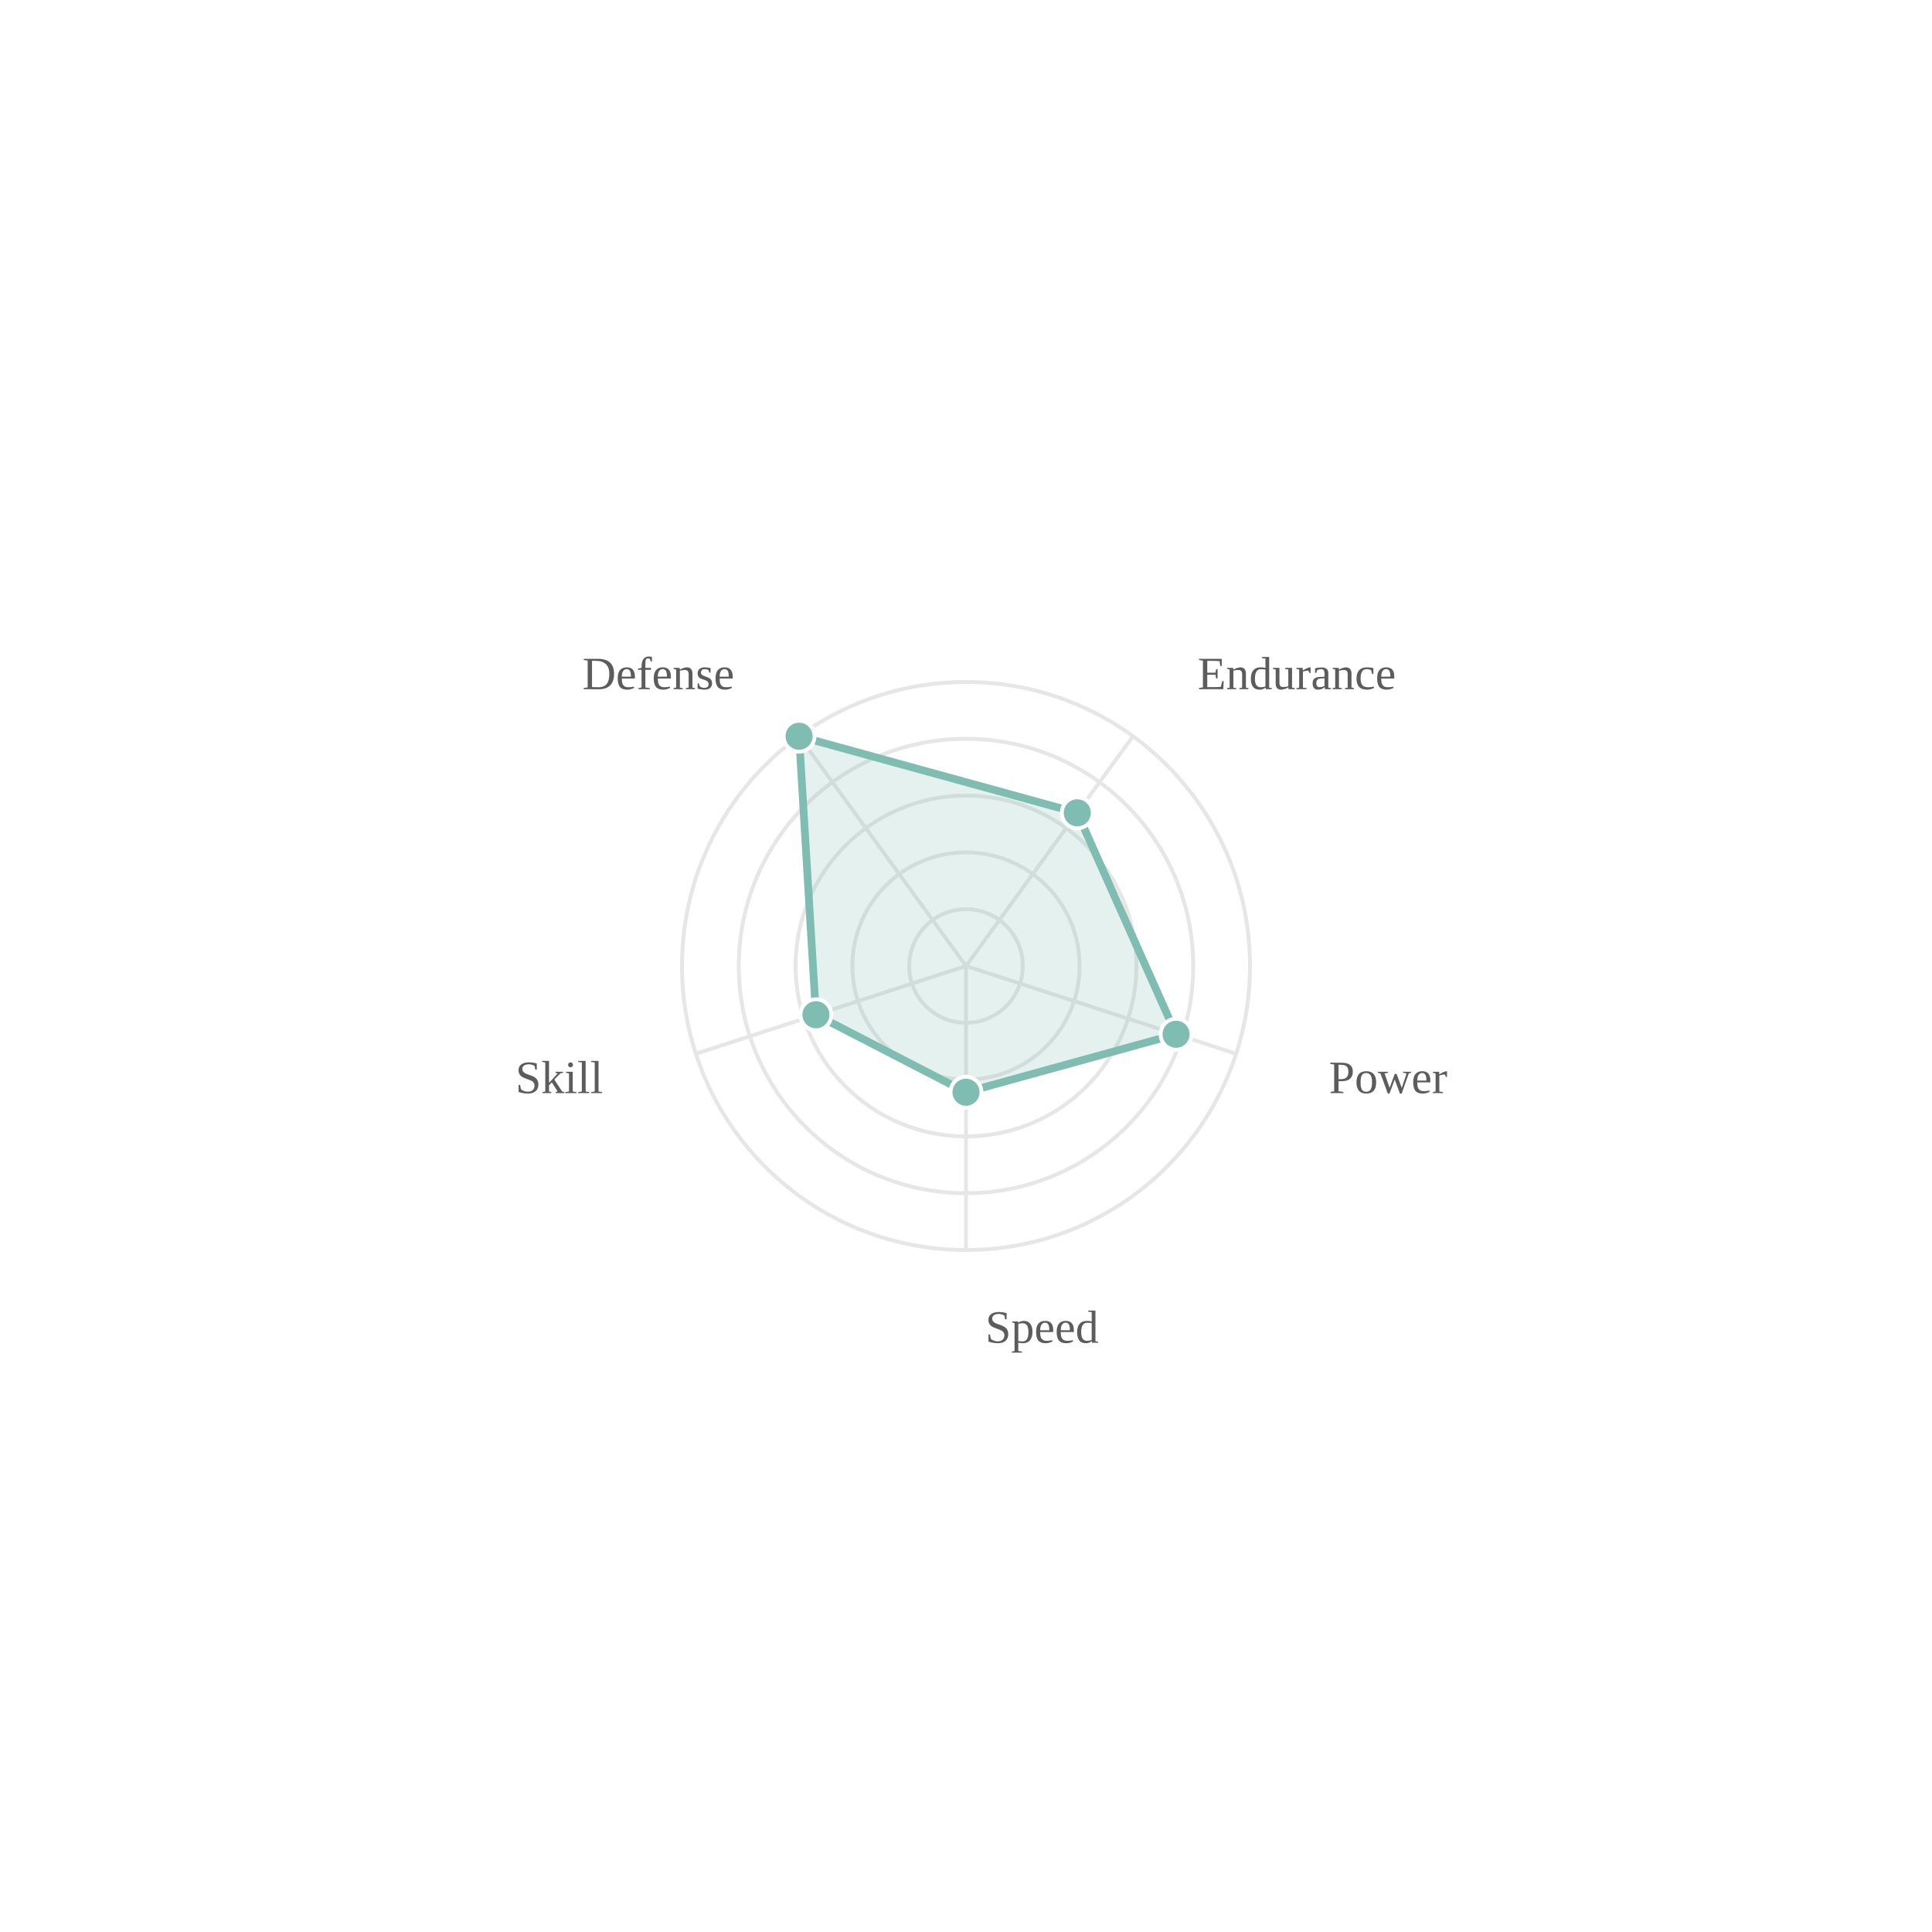
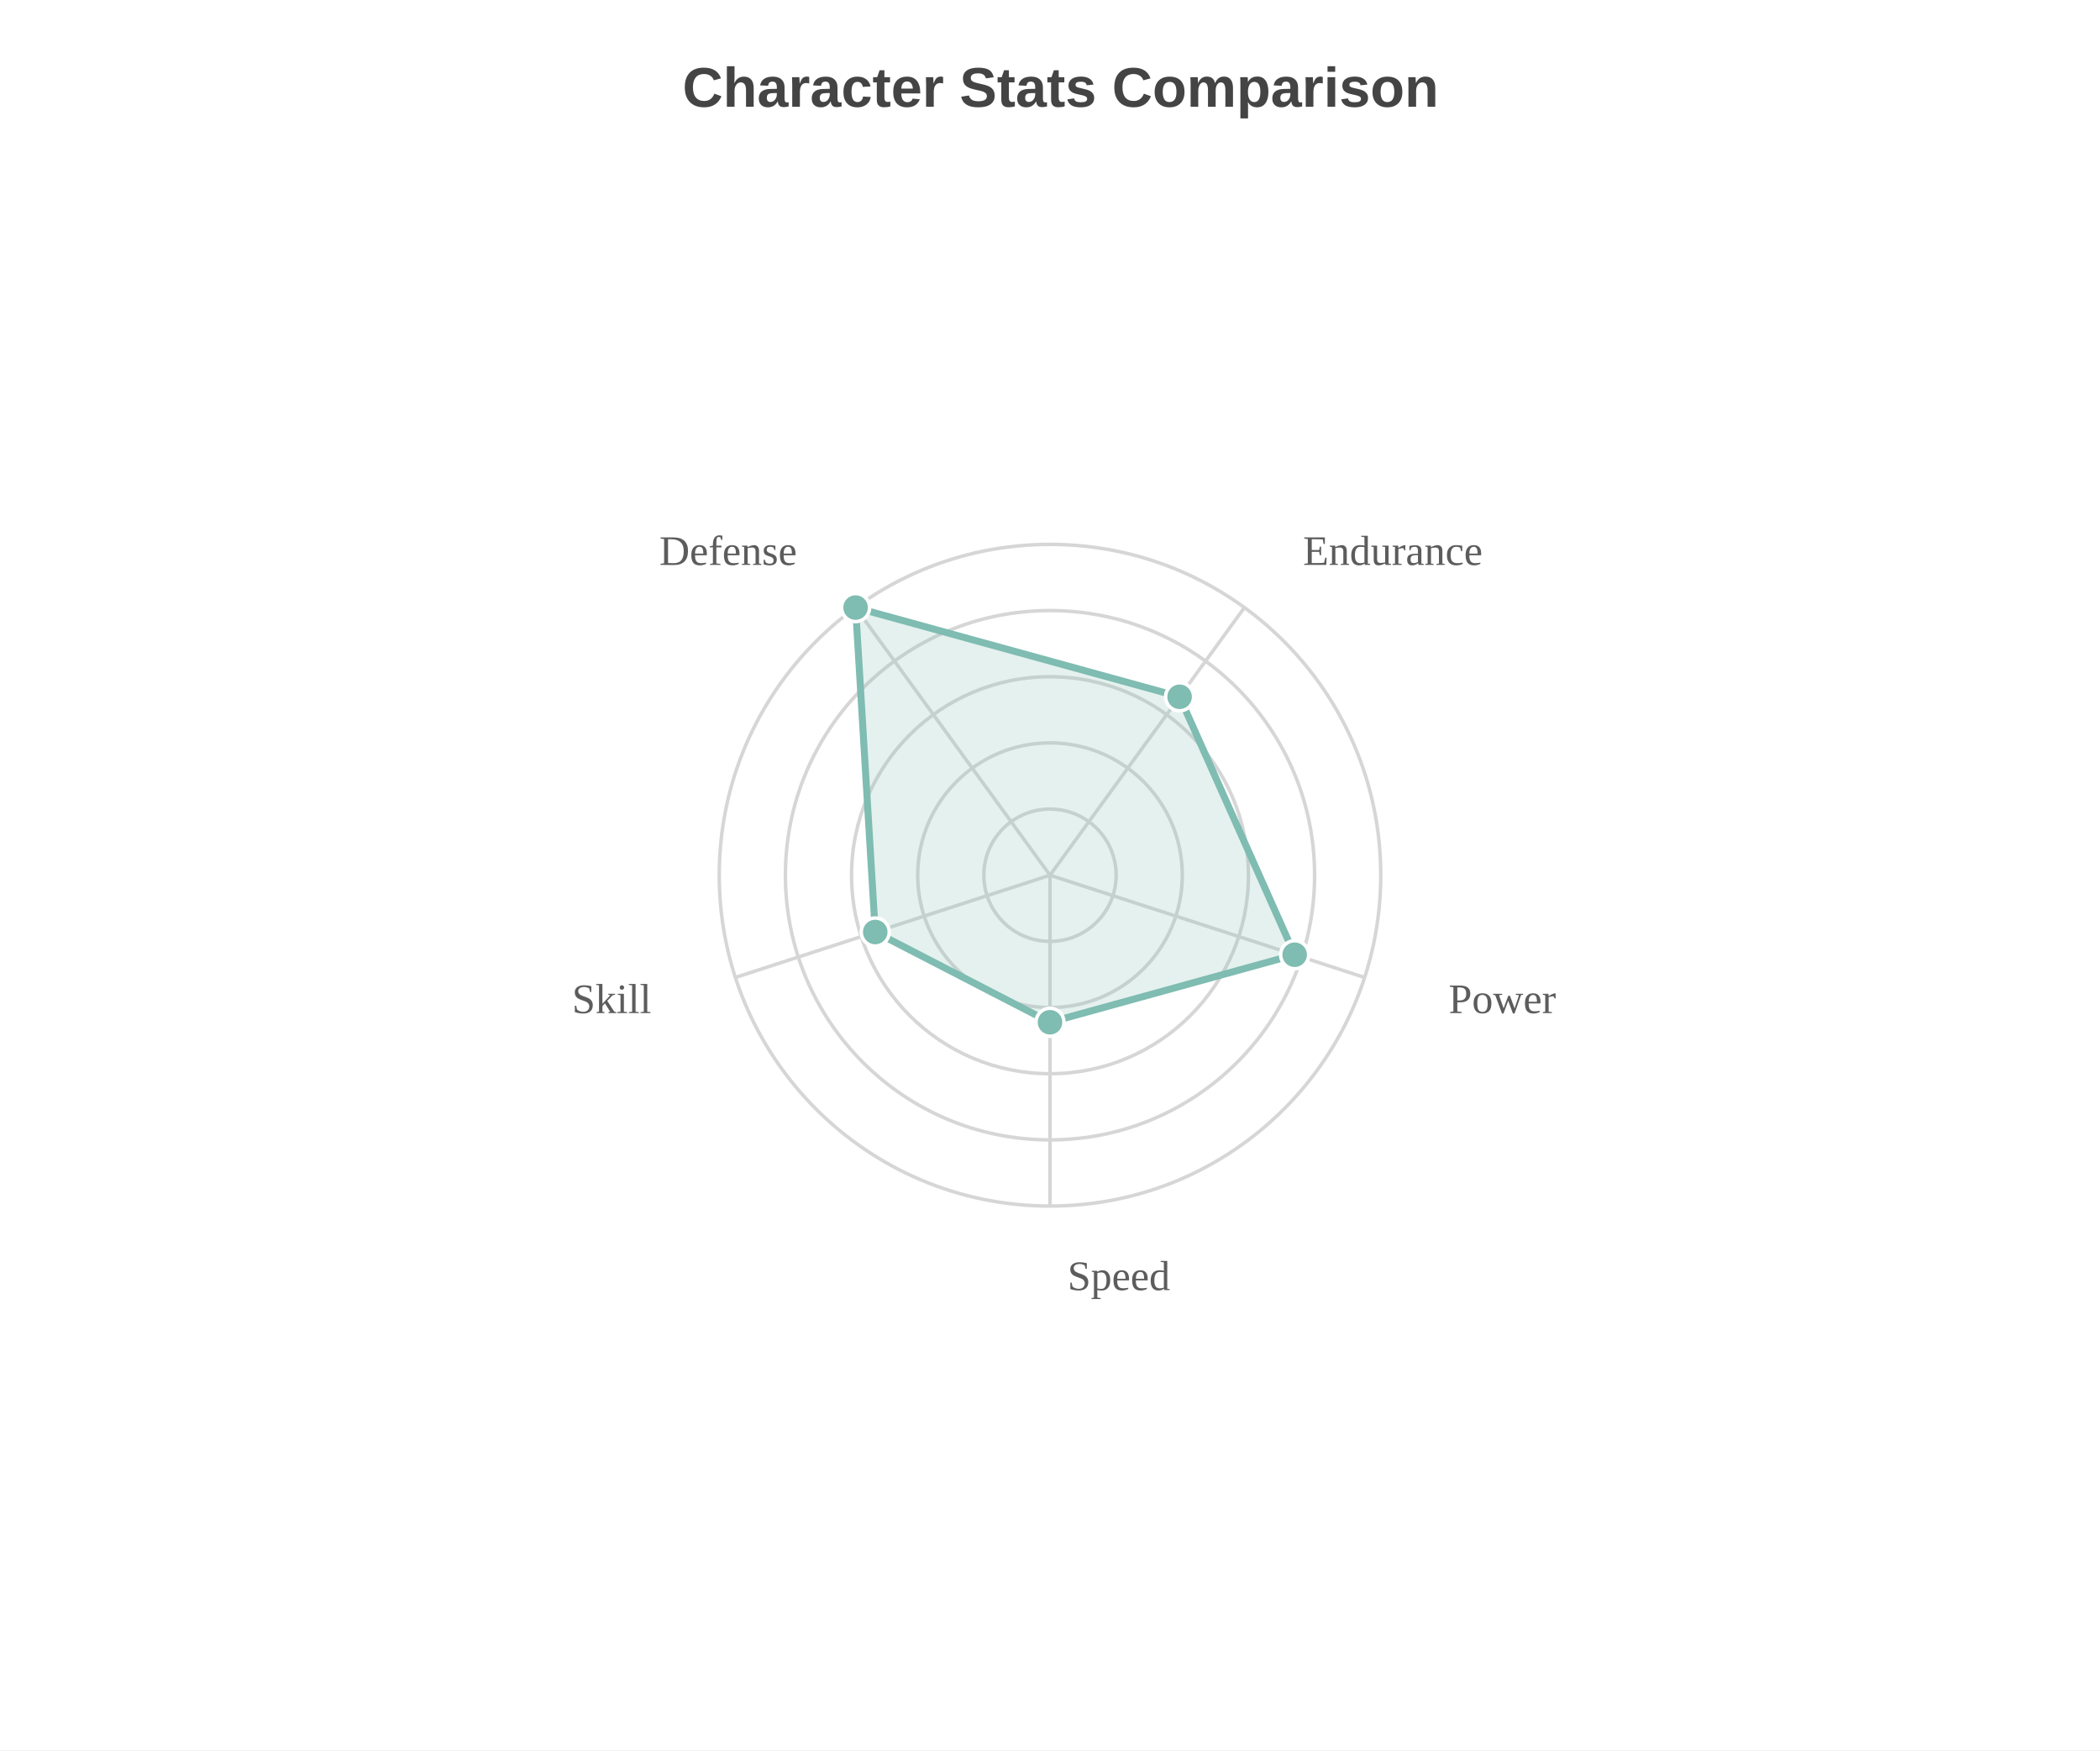
- <svg xmlns="http://www.w3.org/2000/svg" width="500" height="500" viewBox="0 0 500 500">
-   <path fill="white" d="M0 0 h500 v500 h-500 v-500Z" />
+ <svg xmlns="http://www.w3.org/2000/svg" width="600" height="500" viewBox="0 0 600 500">
+   <path fill="white" d="M0 0 h600 v500 h-600 v-500Z" />
+   <text transform="translate(-105.0, 18)" fill="#444444" font-family="Arial" font-weight="bold" font-size="16" x="300.0" y="12.5">Character Stats Comparison</text>
  <g opacity="0.8" transform="">
-     <circle cx="250.0" cy="250.0" r="14.7" fill="none" stroke="#e0e0e0" stroke-width="1" />
-     <circle cx="250.0" cy="250.0" r="29.4" fill="none" stroke="#e0e0e0" stroke-width="1" />
-     <circle cx="250.0" cy="250.0" r="44.1" fill="none" stroke="#e0e0e0" stroke-width="1" />
-     <circle cx="250.0" cy="250.0" r="58.8" fill="none" stroke="#e0e0e0" stroke-width="1" />
-     <circle cx="250.0" cy="250.0" r="73.5" fill="none" stroke="#e0e0e0" stroke-width="1" />
-     <path d="M250.0 250.0 L250.0 323.5" stroke="#e0e0e0" stroke-width="1" />
-     <text x="255.0" y="347.5" fill="#333" font-size="12" text-anchor="start">Speed</text>
-     <path d="M250.0 250.0 L319.903 272.713" stroke="#e0e0e0" stroke-width="1" />
-     <text x="343.924" y="282.893" fill="#333" font-size="12" text-anchor="start">Power</text>
-     <path d="M250.0 250.0 L293.202 190.537" stroke="#e0e0e0" stroke-width="1" />
-     <text x="309.958" y="178.357" fill="#333" font-size="12" text-anchor="start">Endurance</text>
-     <path d="M250.0 250.0 L206.798 190.537" stroke="#e0e0e0" stroke-width="1" />
-     <text x="190.042" y="178.357" fill="#333" font-size="12" text-anchor="end">Defense</text>
-     <path d="M250.0 250.0 L180.097 272.713" stroke="#e0e0e0" stroke-width="1" />
-     <text x="156.076" y="282.893" fill="#333" font-size="12" text-anchor="end">Skill</text>
-     <path d="M250.0,282.667 304.369,267.665 278.801,210.358 206.798,190.537 211.165,262.618 Z" fill="#5fab9e" fill-opacity="0.2" stroke="#5fab9e" stroke-width="2" />
-     <circle cx="250.0" cy="282.667" r="4" fill="#5fab9e" stroke="white" stroke-width="1" />
-     <circle cx="304.369" cy="267.665" r="4" fill="#5fab9e" stroke="white" stroke-width="1" />
-     <circle cx="278.801" cy="210.358" r="4" fill="#5fab9e" stroke="white" stroke-width="1" />
-     <circle cx="206.798" cy="190.537" r="4" fill="#5fab9e" stroke="white" stroke-width="1" />
-     <circle cx="211.165" cy="262.618" r="4" fill="#5fab9e" stroke="white" stroke-width="1" />
+     <circle cx="300.0" cy="250.0" r="18.9" fill="none" stroke="#CCCCCC" stroke-width="1" />
+     <circle cx="300.0" cy="250.0" r="37.8" fill="none" stroke="#CCCCCC" stroke-width="1" />
+     <circle cx="300.0" cy="250.0" r="56.7" fill="none" stroke="#CCCCCC" stroke-width="1" />
+     <circle cx="300.0" cy="250.0" r="75.6" fill="none" stroke="#CCCCCC" stroke-width="1" />
+     <circle cx="300.0" cy="250.0" r="94.5" fill="none" stroke="#CCCCCC" stroke-width="1" />
+     <path d="M300.0 250.0 L300.0 344.5" stroke="#CCCCCC" stroke-width="1" />
+     <text x="305.0" y="368.5" fill="#333333" font-size="12" text-anchor="start">Speed</text>
+     <path d="M300.0 250.0 L389.875 279.202" stroke="#CCCCCC" stroke-width="1" />
+     <text x="413.896" y="289.382" fill="#333333" font-size="12" text-anchor="start">Power</text>
+     <path d="M300.0 250.0 L355.546 173.548" stroke="#CCCCCC" stroke-width="1" />
+     <text x="372.301" y="161.368" fill="#333333" font-size="12" text-anchor="start">Endurance</text>
+     <path d="M300.0 250.0 L244.454 173.548" stroke="#CCCCCC" stroke-width="1" />
+     <text x="227.699" y="161.368" fill="#333333" font-size="12" text-anchor="end">Defense</text>
+     <path d="M300.0 250.0 L210.125 279.202" stroke="#CCCCCC" stroke-width="1" />
+     <text x="186.104" y="289.382" fill="#333333" font-size="12" text-anchor="end">Skill</text>
+     <path d="M300.0,292.0 369.903,272.713 337.03,199.032 244.454,173.548 250.07,266.223 Z" fill="#5fab9e" fill-opacity="0.2" stroke="#5fab9e" stroke-width="2" />
+     <circle cx="300.0" cy="292.0" r="4" fill="#5fab9e" stroke="white" stroke-width="1" />
+     <circle cx="369.903" cy="272.713" r="4" fill="#5fab9e" stroke="white" stroke-width="1" />
+     <circle cx="337.03" cy="199.032" r="4" fill="#5fab9e" stroke="white" stroke-width="1" />
+     <circle cx="244.454" cy="173.548" r="4" fill="#5fab9e" stroke="white" stroke-width="1" />
+     <circle cx="250.07" cy="266.223" r="4" fill="#5fab9e" stroke="white" stroke-width="1" />
  </g>
</svg>
